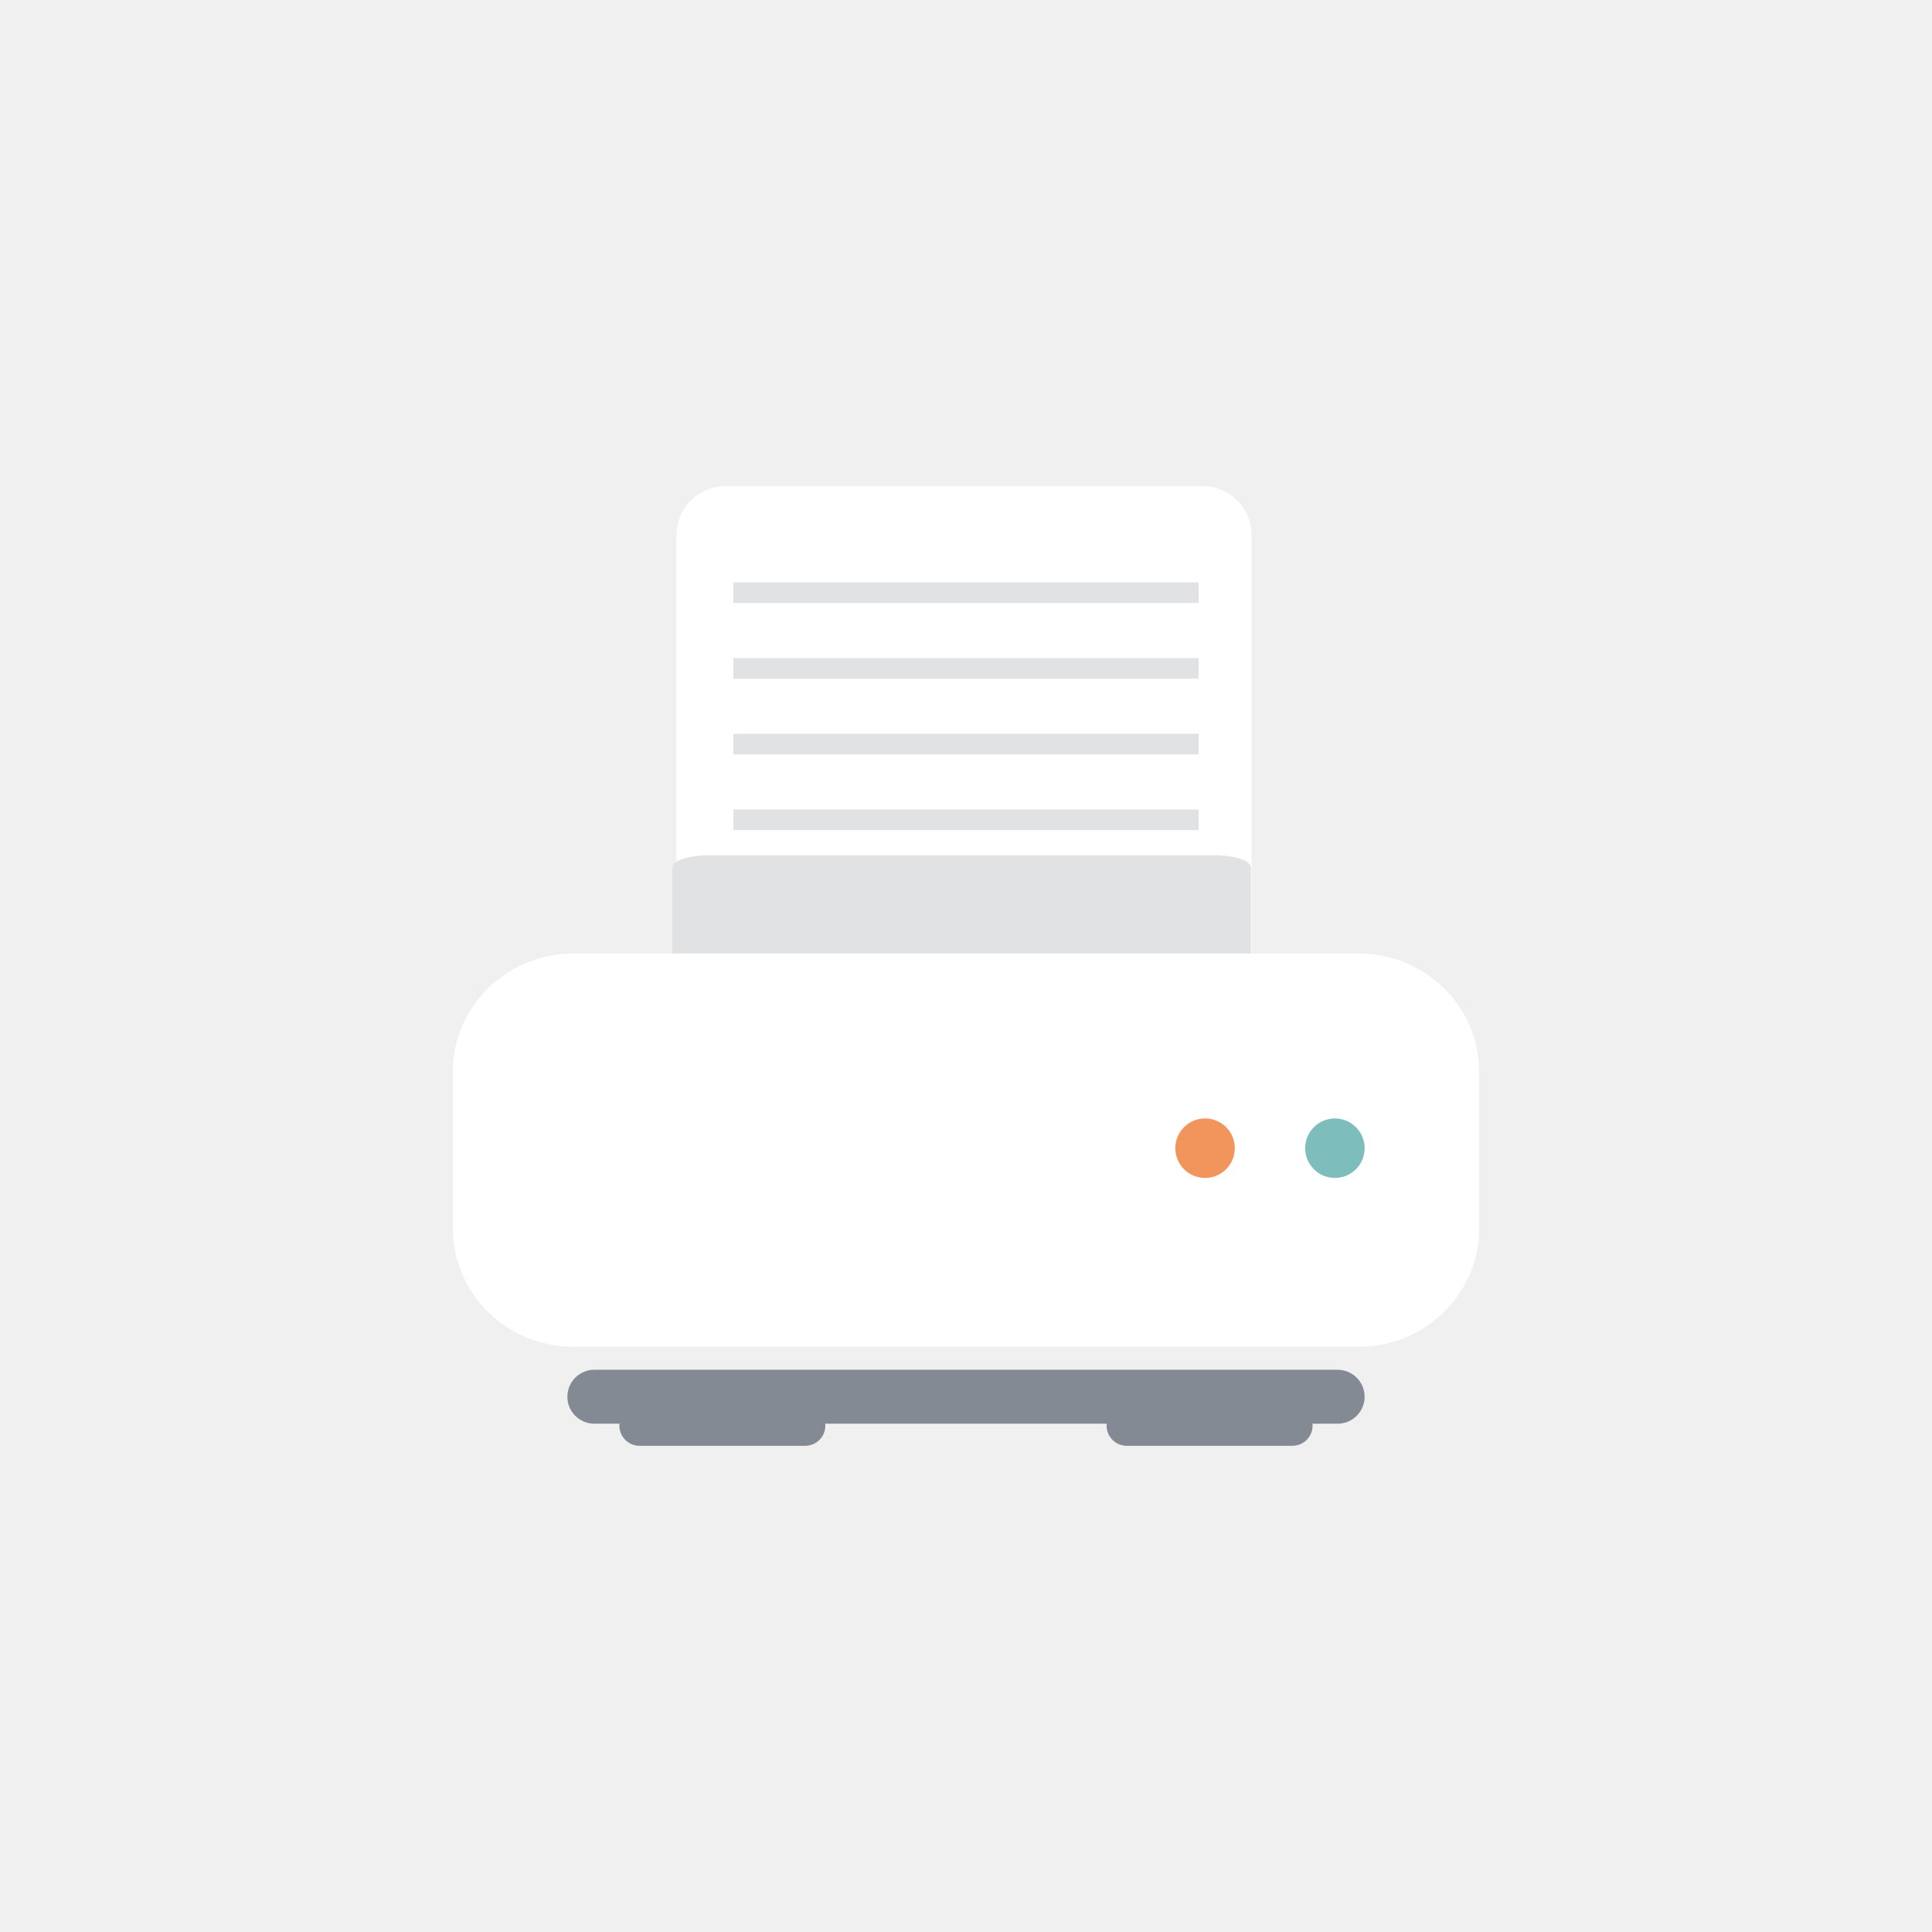
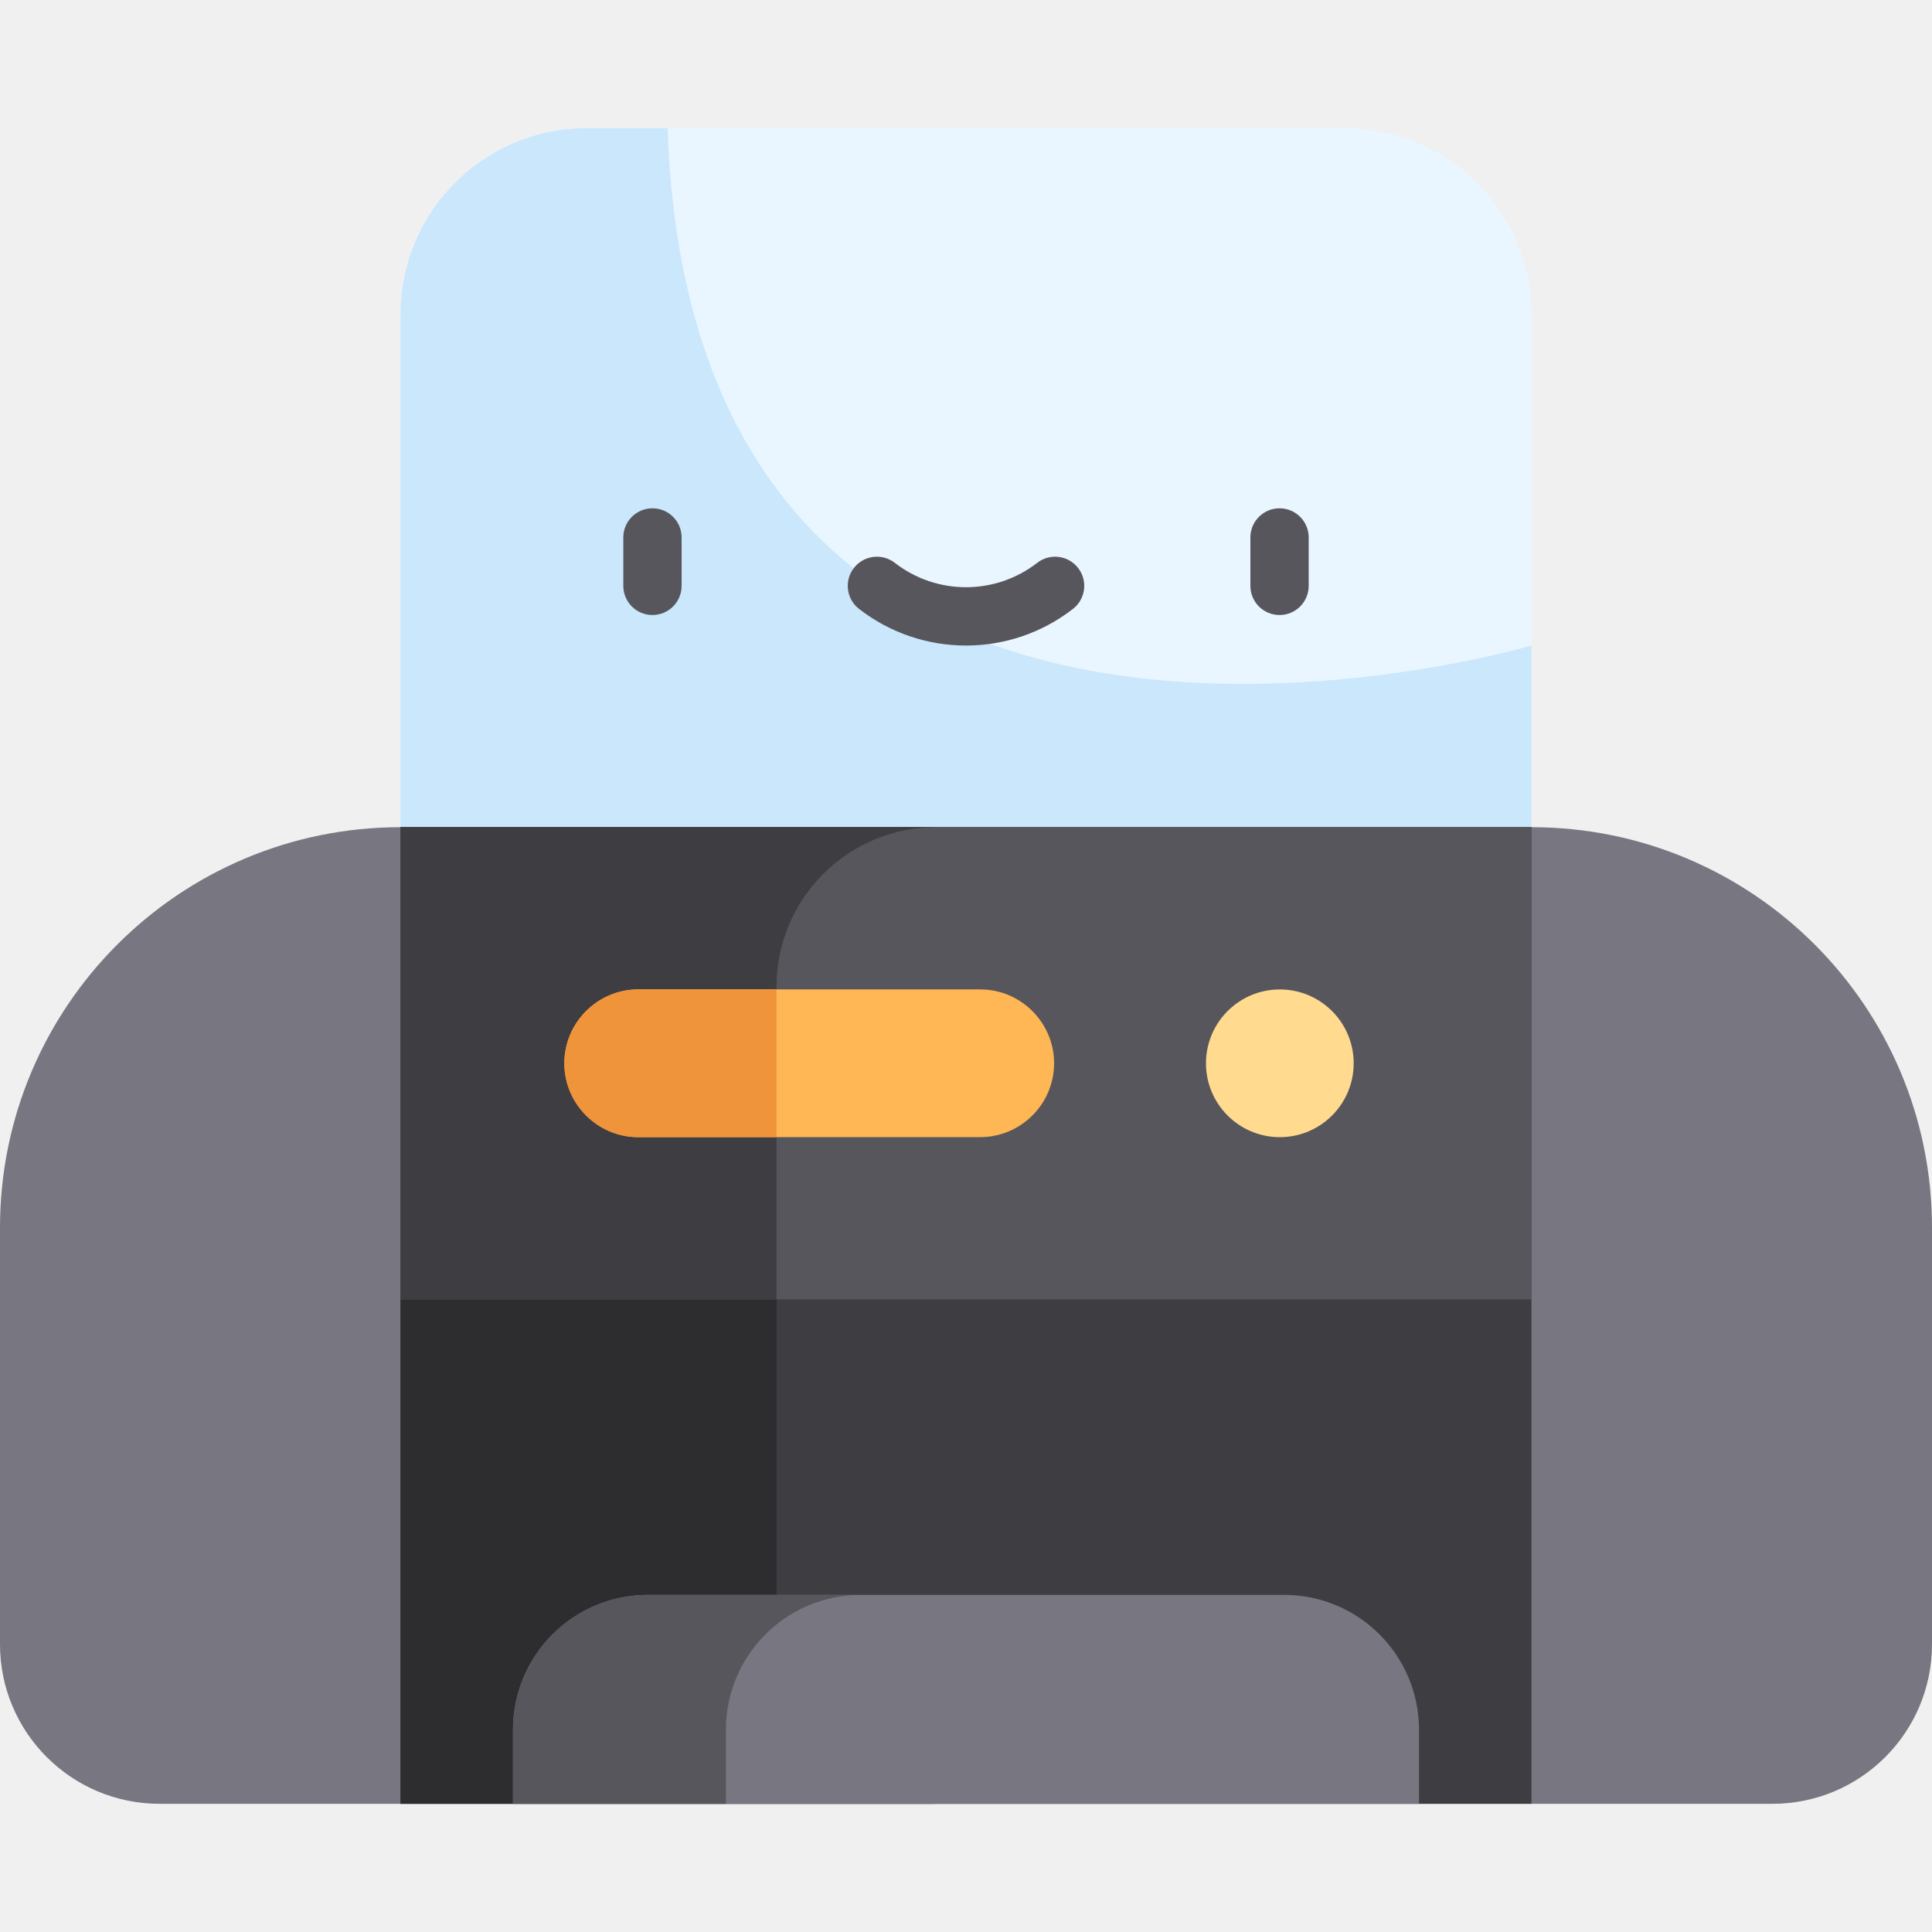
- <svg xmlns="http://www.w3.org/2000/svg" width="500" height="499.988" stroke="null" style="vector-effect: non-scaling-stroke;">
-   <g stroke="null">
-     <rect stroke="null" fill="none" id="canvas_background" height="402" width="582" y="-1" x="-1" />
+ <svg xmlns="http://www.w3.org/2000/svg" version="1.1" id="Capa_1" x="0px" y="0px" viewBox="0 0 512 512" style="enable-background:new 0 0 512 512;" xml:space="preserve">
+   <path style="fill:#E9F6FF;" d="M405.852,235.438H106.148V83.325c0-27.255,22.095-49.35,49.35-49.35h201.004  c27.255,0,49.35,22.095,49.35,49.35v152.113H405.852z" />
+   <path style="fill:#CAE7FC;" d="M405.852,171.075c0,0-222.126,65.75-228.929-137.101h-21.426c-27.255,0-49.35,22.095-49.35,49.35  v152.113h299.704V171.075z" />
+   <g>
+     <path style="fill:#57565C;" d="M339.091,162.985c-4.268,0-7.726-3.459-7.726-7.726v-12.827c0-4.267,3.458-7.726,7.726-7.726   c4.268,0,7.726,3.459,7.726,7.726v12.827C346.818,159.526,343.358,162.985,339.091,162.985z" />
+     <path style="fill:#57565C;" d="M172.909,162.985c-4.268,0-7.726-3.459-7.726-7.726v-12.827c0-4.267,3.458-7.726,7.726-7.726   c4.268,0,7.726,3.459,7.726,7.726v12.827C180.635,159.526,177.177,162.985,172.909,162.985z" />
+     <path style="fill:#57565C;" d="M256,171.075c-10,0-20-3.236-28.344-9.708c-3.372-2.616-3.985-7.469-1.369-10.841   c2.614-3.373,7.469-3.986,10.84-1.37c11.113,8.62,26.634,8.62,37.747,0c3.37-2.616,8.225-2.003,10.84,1.37   c2.616,3.372,2.003,8.225-1.369,10.841C276,167.84,266,171.075,256,171.075z" />
  </g>
-   <g stroke="null">
-     <path stroke="null" id="svg_5" fill="#FFFFFF" d="m323.909,289.444c0,7.019 -5.668,12.699 -12.685,12.699l-123.46,0c-7.017,0 -12.695,-5.68 -12.695,-12.699l0,-150.931c0,-7.014 5.678,-12.704 12.695,-12.704l123.46,0c7.017,0 12.685,5.69 12.685,12.704l0,150.931z" />
-     <path stroke="null" id="svg_6" fill="#FFFFFF" d="m187.764,129.592c-4.914,0 -8.921,4.002 -8.921,8.921l0,150.931c0,4.919 4.007,8.921 8.921,8.921l123.46,0c4.899,0 8.906,-4.002 8.906,-8.921l0,-150.931c0,-4.919 -4.007,-8.921 -8.906,-8.921l-123.46,0l0,0z" />
-     <rect stroke="null" id="svg_8" fill="#E0E2E4" y="150.723" x="189.801" width="120.4" height="5.341" />
-     <rect stroke="null" id="svg_9" fill="#E0E2E4" y="170.311" x="189.801" width="120.4" height="5.336" />
-     <rect stroke="null" id="svg_10" fill="#E0E2E4" y="189.894" x="189.801" width="120.4" height="5.34" />
-     <rect stroke="null" id="svg_11" fill="#E0E2E4" y="209.482" x="189.801" width="120.4" height="5.336" />
-     <rect stroke="null" id="svg_12" fill="#E0E2E4" y="229.065" x="189.801" width="120.4" height="5.346" />
-     <rect stroke="null" id="svg_13" fill="#E0E2E4" y="248.648" x="189.801" width="120.4" height="5.336" />
-     <path stroke="null" id="svg_14" fill="#E0E2E4" d="m183.463,221.342c-5.195,0 -9.449,1.421 -9.449,3.178l0,53.767c0,1.751 4.254,3.177 9.449,3.177l130.848,0c5.198,0 9.442,-1.426 9.442,-3.177l0,-53.767c0,-1.756 -4.245,-3.178 -9.442,-3.178l-130.848,0l0,0z" />
-     <path stroke="null" id="svg_16" fill="#848A93" d="m346.18,354.495l-192.368,0c-3.857,0 -6.976,3.129 -6.976,6.976c0,3.856 3.119,6.98 6.976,6.98l6.527,0c-0.01,0.17 -0.049,0.325 -0.049,0.495c0,2.891 2.348,5.229 5.234,5.229l42.846,0c2.896,0 5.232,-2.338 5.232,-5.229c0,-0.17 -0.034,-0.325 -0.044,-0.495l72.866,0c-0.01,0.17 -0.041,0.325 -0.041,0.495c0,2.891 2.333,5.229 5.229,5.229l42.846,0c2.91,0 5.239,-2.338 5.239,-5.229c0,-0.17 -0.034,-0.325 -0.046,-0.495l6.53,0c3.849,0 6.98,-3.124 6.98,-6.98c-0.001,-3.847 -3.132,-6.976 -6.981,-6.976z" />
-     <path stroke="null" id="svg_17" fill="#FFFFFF" d="m351.547,246.77l-203.107,0c-17.236,0 -31.231,13.665 -31.231,30.522l0,40.714c0,16.857 13.995,30.541 31.231,30.541l203.107,0c17.25,0 31.245,-13.685 31.245,-30.541l0,-40.714c0,-16.857 -13.995,-30.522 -31.245,-30.522z" />
-     <path stroke="null" id="svg_19" fill="#7DBEBD" d="m353.17,297.152c0,4.25 -3.454,7.694 -7.696,7.694c-4.255,0 -7.696,-3.444 -7.696,-7.694c0,-4.249 3.441,-7.698 7.696,-7.698c4.242,-0.001 7.696,3.449 7.696,7.698z" />
-     <path stroke="null" id="svg_21" fill="#F2955C" d="m319.565,297.142c0,4.259 -3.442,7.713 -7.706,7.713c-4.24,0 -7.686,-3.454 -7.686,-7.713c0,-4.245 3.447,-7.698 7.686,-7.698c4.265,0 7.706,3.454 7.706,7.698z" />
-   </g>
+   <path style="fill:#787680;" d="M469.723,478.025H42.277C18.928,478.025,0,459.097,0,435.749V325.362  c0-58.623,47.524-106.148,106.148-106.148h299.704c58.623,0,106.148,47.523,106.148,106.148v110.387  C512,459.097,493.072,478.025,469.723,478.025z" />
+   <rect x="106.15" y="219.212" style="fill:#3E3D42;" width="299.7" height="258.812" />
+   <path style="fill:#2D2D30;" d="M205.784,435.746V261.492c0-23.35,18.929-42.279,42.279-42.279H106.148v258.811h141.915  C224.712,478.025,205.784,459.096,205.784,435.746z" />
+   <rect x="106.15" y="219.212" style="fill:#57565C;" width="299.7" height="125.136" />
+   <path style="fill:#3E3D42;" d="M248.062,219.214H106.148v125.135h99.636v-82.856C205.784,238.142,224.712,219.214,248.062,219.214z" />
+   <circle style="fill:#FFDA8F;" cx="339.167" cy="281.785" r="19.573" />
+   <path style="fill:#FFB655;" d="M259.775,301.356h-90.64c-10.766,0-19.576-8.809-19.576-19.576l0,0  c0-10.766,8.809-19.576,19.576-19.576h90.64c10.766,0,19.576,8.809,19.576,19.576l0,0  C279.35,292.547,270.541,301.356,259.775,301.356z" />
+   <path style="fill:#EF943A;" d="M205.784,262.205h-36.65c-10.766,0-19.576,8.809-19.576,19.576s8.809,19.576,19.576,19.576h36.65  V262.205z" />
+   <path style="fill:#787680;" d="M376.051,478.025H135.949v-19.619c0-19.741,16.004-35.745,35.745-35.745h168.613  c19.741,0,35.745,16.004,35.745,35.745v19.619H376.051z" />
+   <path style="fill:#57565C;" d="M228.118,422.661h-56.425c-19.741,0-35.745,16.004-35.745,35.745v19.619h56.425v-19.619  C192.373,438.665,208.377,422.661,228.118,422.661z" />
+   <g>
+ </g>
+   <g>
+ </g>
+   <g>
+ </g>
+   <g>
+ </g>
+   <g>
+ </g>
+   <g>
+ </g>
+   <g>
+ </g>
+   <g>
+ </g>
+   <g>
+ </g>
+   <g>
+ </g>
+   <g>
+ </g>
+   <g>
+ </g>
+   <g>
+ </g>
+   <g>
+ </g>
+   <g>
+ </g>
</svg>
